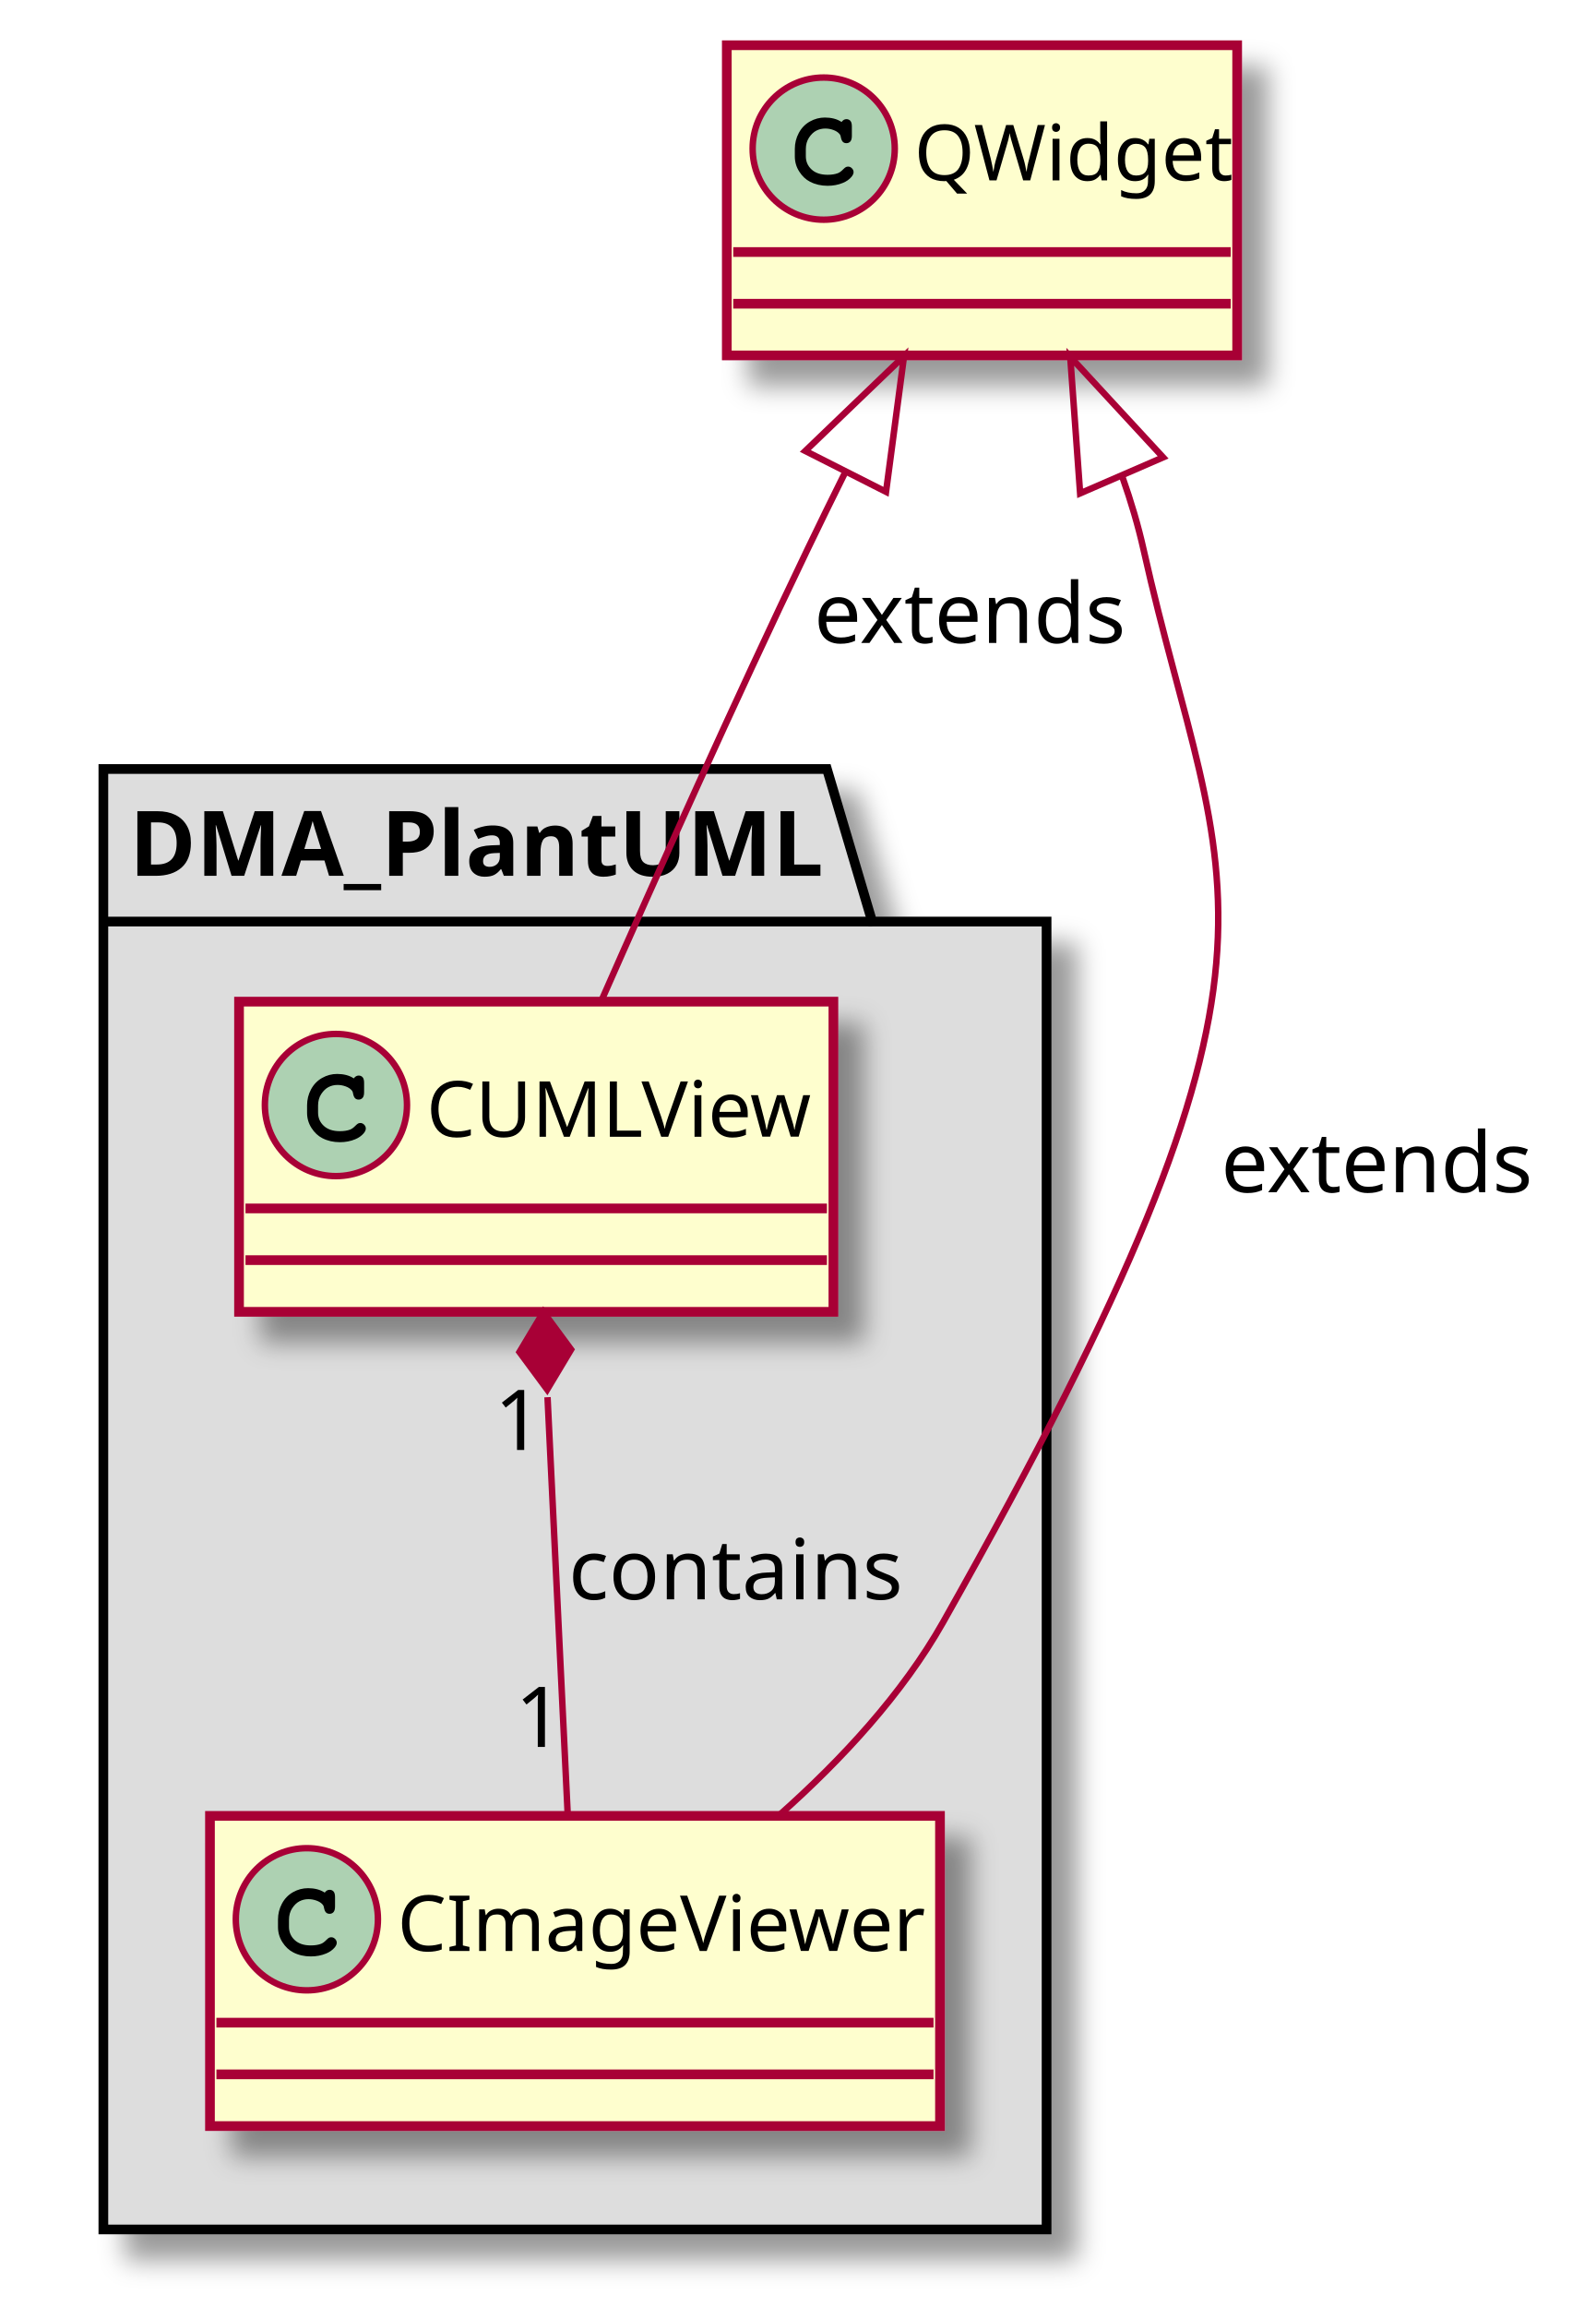
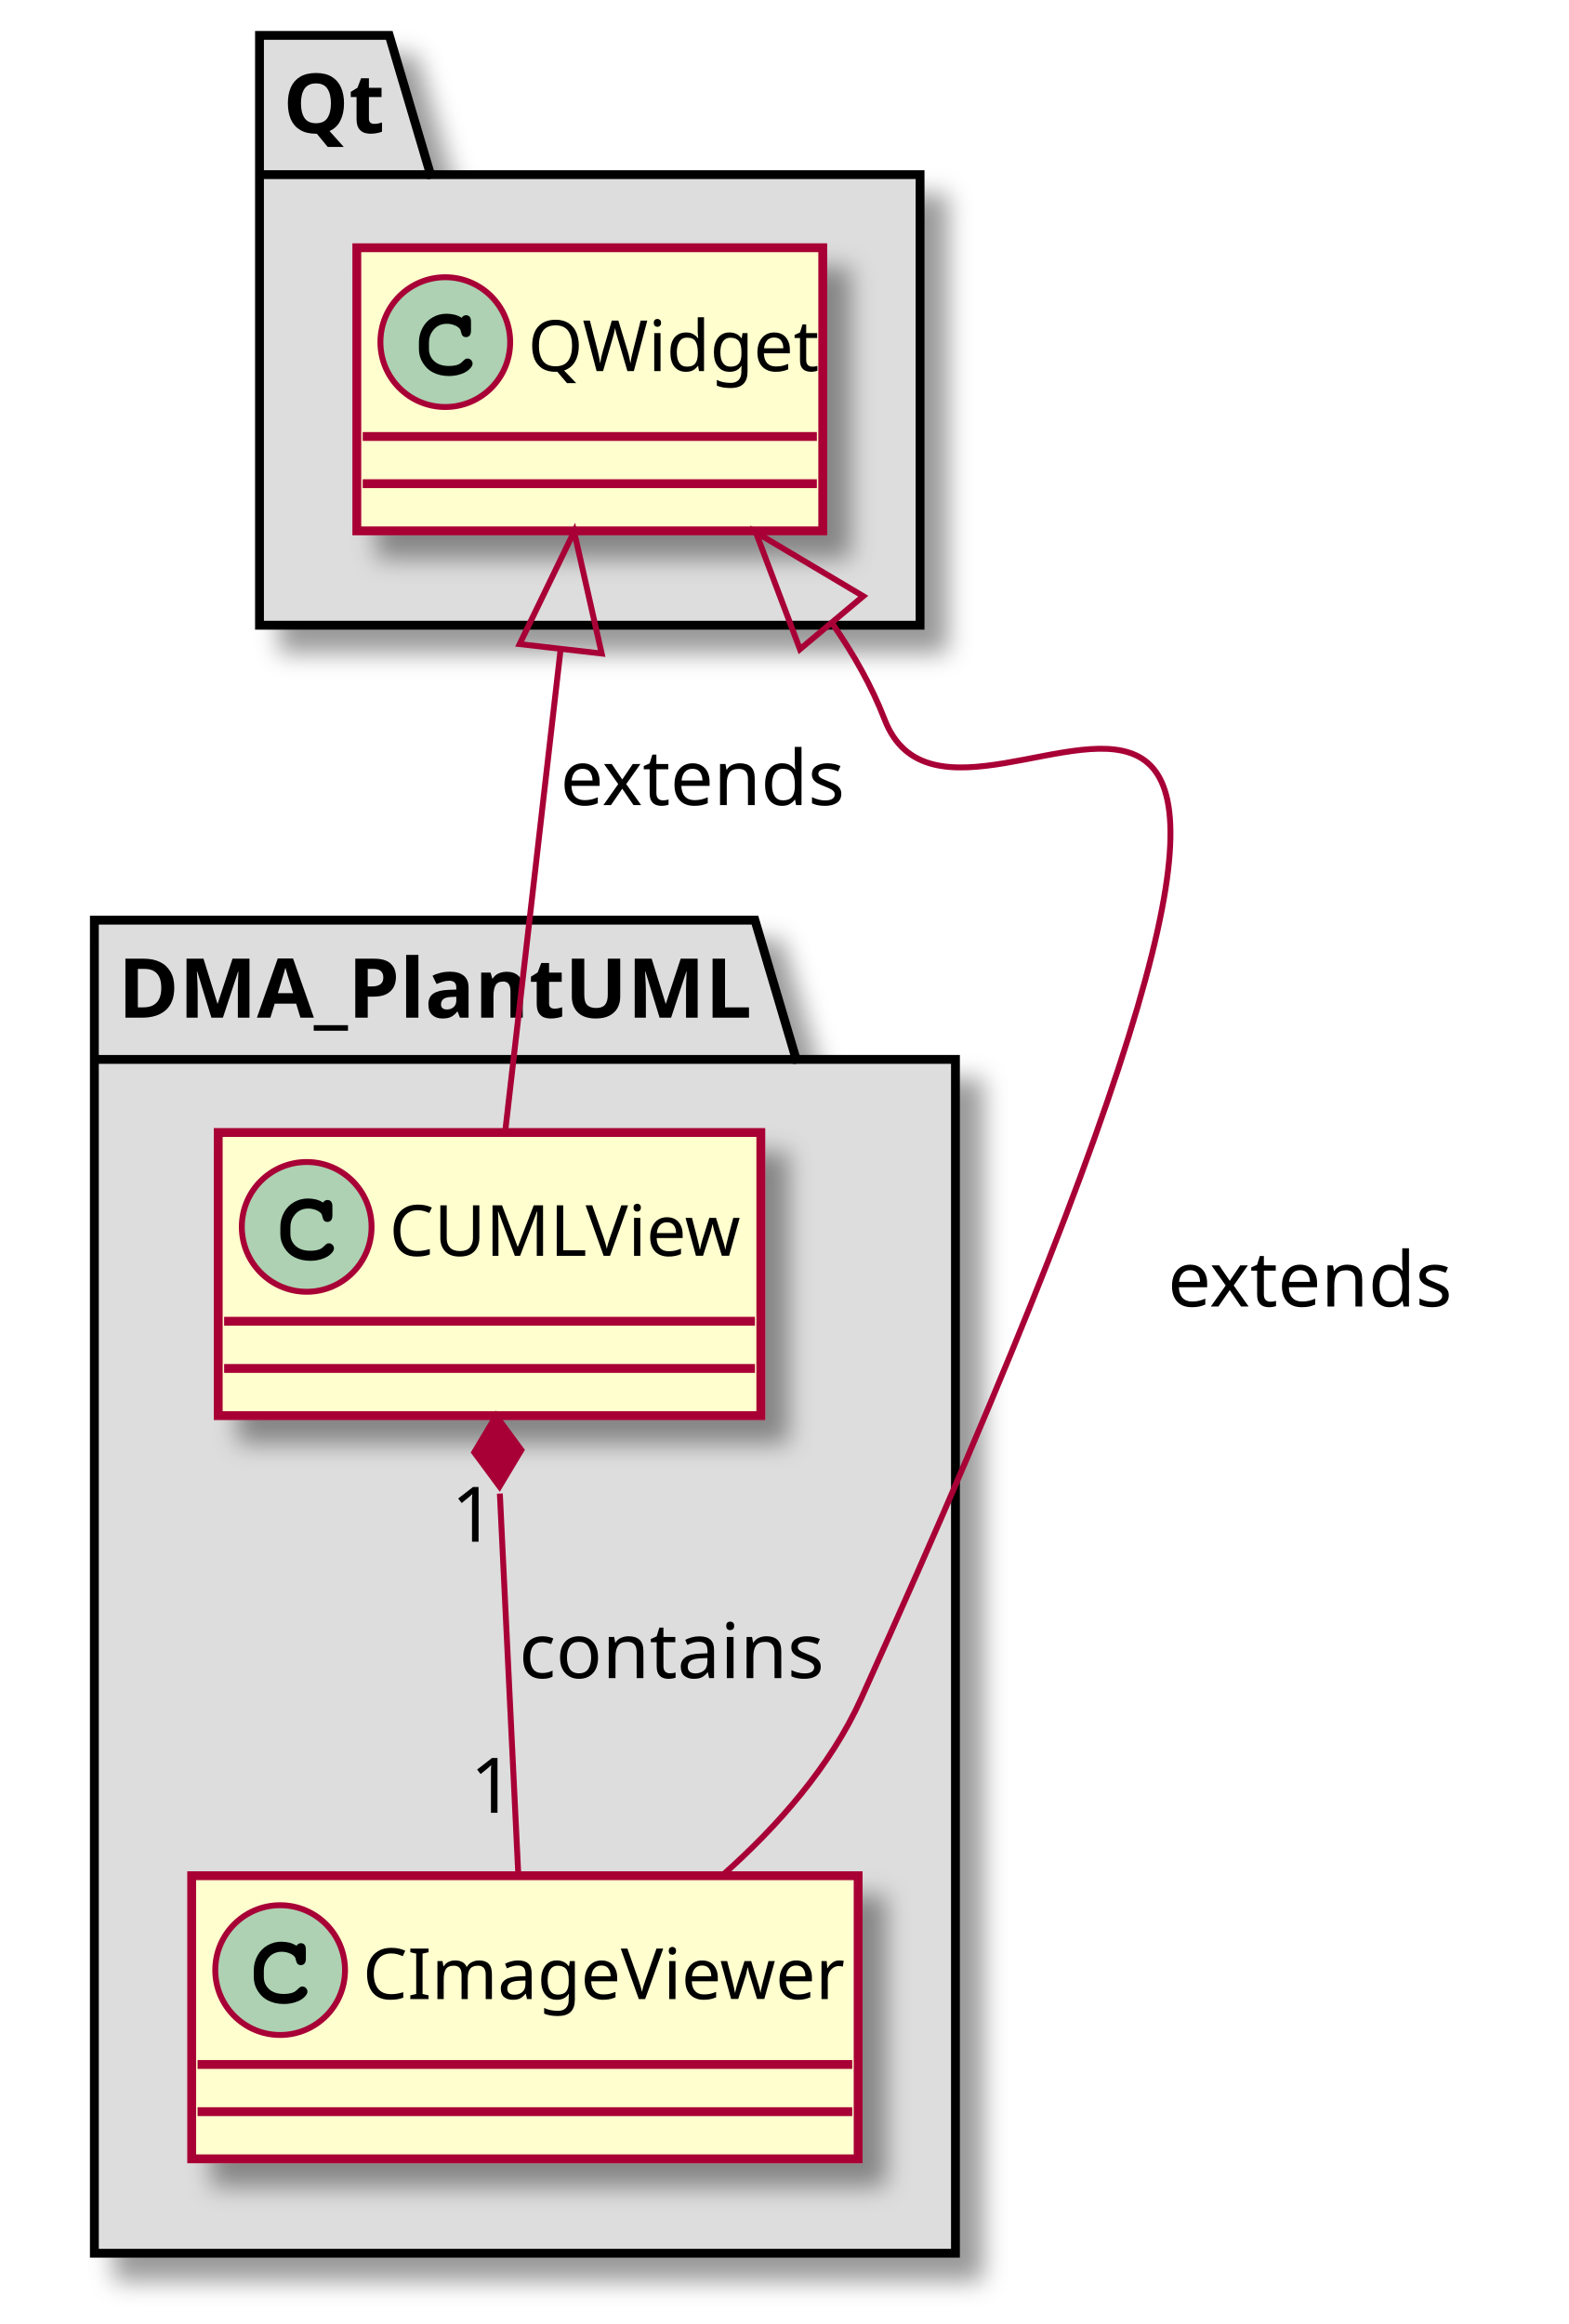
- <svg xmlns="http://www.w3.org/2000/svg" contentScriptType="application/ecmascript" contentStyleType="text/css" height="357px" preserveAspectRatio="none" style="width:247px;height:357px;" version="1.1" viewBox="0 0 247 357" width="247px" zoomAndPan="magnify">
+ <svg xmlns="http://www.w3.org/2000/svg" contentScriptType="application/ecmascript" contentStyleType="text/css" height="394px" preserveAspectRatio="none" style="width:266px;height:394px;" version="1.1" viewBox="0 0 266 394" width="266px" zoomAndPan="magnify">
  <defs>
-     <filter height="300%" id="f1j2nrxrteox62" width="300%" x="-1" y="-1">
+     <filter height="300%" id="f1r8x0fom4rwvw" width="300%" x="-1" y="-1">
      <feGaussianBlur result="blurOut" stdDeviation="2.0" />
      <feColorMatrix in="blurOut" result="blurOut2" type="matrix" values="0 0 0 0 0 0 0 0 0 0 0 0 0 0 0 0 0 0 .4 0" />
      <feOffset dx="4.0" dy="4.0" in="blurOut2" result="blurOut3" />
      <feBlend in="SourceGraphic" in2="blurOut3" mode="normal" />
    </filter>
  </defs>
  <g>
-     <polygon fill="#DDDDDD" filter="url(#f1j2nrxrteox62)" points="16,119,128,119,135,142.609,162,142.609,162,345,16,345,16,119" style="stroke: #000000; stroke-width: 1.5;" />
-     <line style="stroke: #000000; stroke-width: 1.5;" x1="16" x2="135" y1="142.609" y2="142.609" />
-     <text fill="#000000" font-family="sans-serif" font-size="14" font-weight="bold" lengthAdjust="spacingAndGlyphs" textLength="106" x="20" y="135.533">DMA_PlantUML</text>
-     <rect codeLine="7" fill="#FEFECE" filter="url(#f1j2nrxrteox62)" height="48" id="CImageViewer" style="stroke: #A80036; stroke-width: 1.5;" width="113" x="32.5" y="281" />
-     <ellipse cx="47.5" cy="297" fill="#ADD1B2" rx="11" ry="11" style="stroke: #A80036; stroke-width: 1.0;" />
-     <path d="M50.266,292.875 Q50.422,292.656 50.609,292.547 Q50.797,292.438 51.016,292.438 Q51.391,292.438 51.625,292.695 Q51.859,292.953 51.859,293.562 L51.859,295.016 Q51.859,295.625 51.625,295.891 Q51.391,296.156 51.016,296.156 Q50.672,296.156 50.469,295.953 Q50.266,295.766 50.156,295.25 Q50.109,294.891 49.922,294.703 Q49.594,294.328 48.984,294.109 Q48.375,293.891 47.75,293.891 Q46.984,293.891 46.352,294.219 Q45.719,294.547 45.227,295.297 Q44.734,296.047 44.734,297.078 L44.734,298.172 Q44.734,299.406 45.625,300.227 Q46.516,301.047 48.109,301.047 Q49.047,301.047 49.703,300.797 Q50.094,300.641 50.516,300.203 Q50.781,299.938 50.93,299.859 Q51.078,299.781 51.281,299.781 Q51.609,299.781 51.867,300.039 Q52.125,300.297 52.125,300.641 Q52.125,300.984 51.781,301.391 Q51.281,301.969 50.484,302.297 Q49.406,302.75 48.109,302.75 Q46.594,302.75 45.391,302.125 Q44.406,301.625 43.719,300.555 Q43.031,299.484 43.031,298.203 L43.031,297.047 Q43.031,295.719 43.648,294.57 Q44.266,293.422 45.359,292.805 Q46.453,292.188 47.688,292.188 Q48.422,292.188 49.07,292.352 Q49.719,292.516 50.266,292.875 Z " />
-     <text fill="#000000" font-family="sans-serif" font-size="12" lengthAdjust="spacingAndGlyphs" textLength="81" x="61.5" y="301.91">CImageViewer</text>
-     <line style="stroke: #A80036; stroke-width: 1.5;" x1="33.5" x2="144.5" y1="313" y2="313" />
-     <line style="stroke: #A80036; stroke-width: 1.5;" x1="33.5" x2="144.5" y1="321" y2="321" />
-     <rect codeLine="11" fill="#FEFECE" filter="url(#f1j2nrxrteox62)" height="48" id="CUMLView" style="stroke: #A80036; stroke-width: 1.5;" width="92" x="37" y="155" />
-     <ellipse cx="52" cy="171" fill="#ADD1B2" rx="11" ry="11" style="stroke: #A80036; stroke-width: 1.0;" />
-     <path d="M54.766,166.875 Q54.922,166.656 55.109,166.547 Q55.297,166.438 55.516,166.438 Q55.891,166.438 56.125,166.695 Q56.359,166.953 56.359,167.562 L56.359,169.016 Q56.359,169.625 56.125,169.891 Q55.891,170.156 55.516,170.156 Q55.172,170.156 54.969,169.953 Q54.766,169.766 54.656,169.25 Q54.609,168.891 54.422,168.703 Q54.094,168.328 53.484,168.109 Q52.875,167.891 52.25,167.891 Q51.484,167.891 50.852,168.219 Q50.219,168.547 49.727,169.297 Q49.234,170.047 49.234,171.078 L49.234,172.172 Q49.234,173.406 50.125,174.227 Q51.016,175.047 52.609,175.047 Q53.547,175.047 54.203,174.797 Q54.594,174.641 55.016,174.203 Q55.281,173.938 55.43,173.859 Q55.578,173.781 55.781,173.781 Q56.109,173.781 56.367,174.039 Q56.625,174.297 56.625,174.641 Q56.625,174.984 56.281,175.391 Q55.781,175.969 54.984,176.297 Q53.906,176.75 52.609,176.75 Q51.094,176.75 49.891,176.125 Q48.906,175.625 48.219,174.555 Q47.531,173.484 47.531,172.203 L47.531,171.047 Q47.531,169.719 48.148,168.57 Q48.766,167.422 49.859,166.805 Q50.953,166.188 52.188,166.188 Q52.922,166.188 53.57,166.352 Q54.219,166.516 54.766,166.875 Z " />
-     <text fill="#000000" font-family="sans-serif" font-size="12" lengthAdjust="spacingAndGlyphs" textLength="60" x="66" y="175.91">CUMLView</text>
-     <line style="stroke: #A80036; stroke-width: 1.5;" x1="38" x2="128" y1="187" y2="187" />
-     <line style="stroke: #A80036; stroke-width: 1.5;" x1="38" x2="128" y1="195" y2="195" />
-     <rect fill="#FEFECE" filter="url(#f1j2nrxrteox62)" height="48" id="QWidget" style="stroke: #A80036; stroke-width: 1.5;" width="79" x="112.5" y="7" />
-     <ellipse cx="127.5" cy="23" fill="#ADD1B2" rx="11" ry="11" style="stroke: #A80036; stroke-width: 1.0;" />
-     <path d="M130.266,18.875 Q130.422,18.656 130.609,18.547 Q130.797,18.438 131.016,18.438 Q131.391,18.438 131.625,18.695 Q131.859,18.953 131.859,19.562 L131.859,21.016 Q131.859,21.625 131.625,21.891 Q131.391,22.156 131.016,22.156 Q130.672,22.156 130.469,21.953 Q130.266,21.766 130.156,21.25 Q130.109,20.891 129.922,20.703 Q129.594,20.328 128.984,20.109 Q128.375,19.891 127.75,19.891 Q126.984,19.891 126.352,20.219 Q125.719,20.547 125.227,21.297 Q124.734,22.047 124.734,23.078 L124.734,24.172 Q124.734,25.406 125.625,26.227 Q126.516,27.047 128.109,27.047 Q129.047,27.047 129.703,26.797 Q130.094,26.641 130.516,26.203 Q130.781,25.938 130.93,25.859 Q131.078,25.781 131.281,25.781 Q131.609,25.781 131.867,26.039 Q132.125,26.297 132.125,26.641 Q132.125,26.984 131.781,27.391 Q131.281,27.969 130.484,28.297 Q129.406,28.75 128.109,28.75 Q126.594,28.75 125.391,28.125 Q124.406,27.625 123.719,26.555 Q123.031,25.484 123.031,24.203 L123.031,23.047 Q123.031,21.719 123.648,20.57 Q124.266,19.422 125.359,18.805 Q126.453,18.188 127.688,18.188 Q128.422,18.188 129.07,18.352 Q129.719,18.516 130.266,18.875 Z " />
-     <text fill="#000000" font-family="sans-serif" font-size="12" lengthAdjust="spacingAndGlyphs" textLength="47" x="141.5" y="27.91">QWidget</text>
-     <line style="stroke: #A80036; stroke-width: 1.5;" x1="113.5" x2="190.5" y1="39" y2="39" />
-     <line style="stroke: #A80036; stroke-width: 1.5;" x1="113.5" x2="190.5" y1="47" y2="47" />
-     <path codeLine="18" d="M173.776,73.929 C175.069,77.605 176.177,81.325 177,85 C189.164,139.302 205.215,146.151 146,251 C139.687,262.178 130.21,272.358 120.787,280.742 " fill="none" id="QWidget-backto-CImageViewer" style="stroke: #A80036; stroke-width: 1.0;" />
-     <polygon fill="none" points="167.192,76.342,165.661,55.208,180.038,70.774,167.192,76.342" style="stroke: #A80036; stroke-width: 1.0;" />
-     <text fill="#000000" font-family="sans-serif" font-size="13" lengthAdjust="spacingAndGlyphs" textLength="46" x="189" y="184.495">extends</text>
-     <path codeLine="19" d="M130.792,73.164 C128.809,77.151 126.851,81.146 125,85 C113.65,108.636 101.386,136.026 93.058,154.93 " fill="none" id="QWidget-backto-CUMLView" style="stroke: #A80036; stroke-width: 1.0;" />
-     <polygon fill="none" points="124.657,69.785,139.934,55.102,137.148,76.107,124.657,69.785" style="stroke: #A80036; stroke-width: 1.0;" />
-     <text fill="#000000" font-family="sans-serif" font-size="13" lengthAdjust="spacingAndGlyphs" textLength="46" x="126" y="99.495">extends</text>
-     <path codeLine="22" d="M84.752,216.212 C85.759,237.01 86.993,262.52 87.871,280.67 " fill="none" id="CUMLView-backto-CImageViewer" style="stroke: #A80036; stroke-width: 1.0;" />
-     <polygon fill="#A80036" points="84.115,203.033,80.409,209.219,84.695,215.019,88.4,208.833,84.115,203.033" style="stroke: #A80036; stroke-width: 1.0;" />
-     <text fill="#000000" font-family="sans-serif" font-size="13" lengthAdjust="spacingAndGlyphs" textLength="49" x="88" y="247.495">contains</text>
-     <text fill="#000000" font-family="sans-serif" font-size="13" lengthAdjust="spacingAndGlyphs" textLength="7" x="76.533" y="224.379">1</text>
-     <text fill="#000000" font-family="sans-serif" font-size="13" lengthAdjust="spacingAndGlyphs" textLength="7" x="79.743" y="270.327">1</text>
+     <polygon fill="#DDDDDD" filter="url(#f1r8x0fom4rwvw)" points="16,156,128,156,135,179.609,162,179.609,162,382,16,382,16,156" style="stroke: #000000; stroke-width: 1.5;" />
+     <line style="stroke: #000000; stroke-width: 1.5;" x1="16" x2="135" y1="179.609" y2="179.609" />
+     <text fill="#000000" font-family="sans-serif" font-size="14" font-weight="bold" lengthAdjust="spacingAndGlyphs" textLength="106" x="20" y="172.533">DMA_PlantUML</text>
+     <polygon fill="#DDDDDD" filter="url(#f1r8x0fom4rwvw)" points="44,6,66,6,73,29.609,156,29.609,156,106,44,106,44,6" style="stroke: #000000; stroke-width: 1.5;" />
+     <line style="stroke: #000000; stroke-width: 1.5;" x1="44" x2="73" y1="29.609" y2="29.609" />
+     <text fill="#000000" font-family="sans-serif" font-size="14" font-weight="bold" lengthAdjust="spacingAndGlyphs" textLength="16" x="48" y="22.533">Qt</text>
+     <rect codeLine="7" fill="#FEFECE" filter="url(#f1r8x0fom4rwvw)" height="48" id="CImageViewer" style="stroke: #A80036; stroke-width: 1.5;" width="113" x="32.5" y="318" />
+     <ellipse cx="47.5" cy="334" fill="#ADD1B2" rx="11" ry="11" style="stroke: #A80036; stroke-width: 1.0;" />
+     <path d="M50.266,329.875 Q50.422,329.656 50.609,329.547 Q50.797,329.438 51.016,329.438 Q51.391,329.438 51.625,329.695 Q51.859,329.953 51.859,330.562 L51.859,332.016 Q51.859,332.625 51.625,332.891 Q51.391,333.156 51.016,333.156 Q50.672,333.156 50.469,332.953 Q50.266,332.766 50.156,332.25 Q50.109,331.891 49.922,331.703 Q49.594,331.328 48.984,331.109 Q48.375,330.891 47.75,330.891 Q46.984,330.891 46.352,331.219 Q45.719,331.547 45.227,332.297 Q44.734,333.047 44.734,334.078 L44.734,335.172 Q44.734,336.406 45.625,337.227 Q46.516,338.047 48.109,338.047 Q49.047,338.047 49.703,337.797 Q50.094,337.641 50.516,337.203 Q50.781,336.938 50.93,336.859 Q51.078,336.781 51.281,336.781 Q51.609,336.781 51.867,337.039 Q52.125,337.297 52.125,337.641 Q52.125,337.984 51.781,338.391 Q51.281,338.969 50.484,339.297 Q49.406,339.75 48.109,339.75 Q46.594,339.75 45.391,339.125 Q44.406,338.625 43.719,337.555 Q43.031,336.484 43.031,335.203 L43.031,334.047 Q43.031,332.719 43.648,331.57 Q44.266,330.422 45.359,329.805 Q46.453,329.188 47.688,329.188 Q48.422,329.188 49.07,329.352 Q49.719,329.516 50.266,329.875 Z " />
+     <text fill="#000000" font-family="sans-serif" font-size="12" lengthAdjust="spacingAndGlyphs" textLength="81" x="61.5" y="338.91">CImageViewer</text>
+     <line style="stroke: #A80036; stroke-width: 1.5;" x1="33.5" x2="144.5" y1="350" y2="350" />
+     <line style="stroke: #A80036; stroke-width: 1.5;" x1="33.5" x2="144.5" y1="358" y2="358" />
+     <rect codeLine="11" fill="#FEFECE" filter="url(#f1r8x0fom4rwvw)" height="48" id="CUMLView" style="stroke: #A80036; stroke-width: 1.5;" width="92" x="37" y="192" />
+     <ellipse cx="52" cy="208" fill="#ADD1B2" rx="11" ry="11" style="stroke: #A80036; stroke-width: 1.0;" />
+     <path d="M54.766,203.875 Q54.922,203.656 55.109,203.547 Q55.297,203.438 55.516,203.438 Q55.891,203.438 56.125,203.695 Q56.359,203.953 56.359,204.562 L56.359,206.016 Q56.359,206.625 56.125,206.891 Q55.891,207.156 55.516,207.156 Q55.172,207.156 54.969,206.953 Q54.766,206.766 54.656,206.25 Q54.609,205.891 54.422,205.703 Q54.094,205.328 53.484,205.109 Q52.875,204.891 52.25,204.891 Q51.484,204.891 50.852,205.219 Q50.219,205.547 49.727,206.297 Q49.234,207.047 49.234,208.078 L49.234,209.172 Q49.234,210.406 50.125,211.227 Q51.016,212.047 52.609,212.047 Q53.547,212.047 54.203,211.797 Q54.594,211.641 55.016,211.203 Q55.281,210.938 55.43,210.859 Q55.578,210.781 55.781,210.781 Q56.109,210.781 56.367,211.039 Q56.625,211.297 56.625,211.641 Q56.625,211.984 56.281,212.391 Q55.781,212.969 54.984,213.297 Q53.906,213.75 52.609,213.75 Q51.094,213.75 49.891,213.125 Q48.906,212.625 48.219,211.555 Q47.531,210.484 47.531,209.203 L47.531,208.047 Q47.531,206.719 48.148,205.57 Q48.766,204.422 49.859,203.805 Q50.953,203.188 52.188,203.188 Q52.922,203.188 53.57,203.352 Q54.219,203.516 54.766,203.875 Z " />
+     <text fill="#000000" font-family="sans-serif" font-size="12" lengthAdjust="spacingAndGlyphs" textLength="60" x="66" y="212.91">CUMLView</text>
+     <line style="stroke: #A80036; stroke-width: 1.5;" x1="38" x2="128" y1="224" y2="224" />
+     <line style="stroke: #A80036; stroke-width: 1.5;" x1="38" x2="128" y1="232" y2="232" />
+     <rect codeLine="20" fill="#FEFECE" filter="url(#f1r8x0fom4rwvw)" height="48" id="QWidget" style="stroke: #A80036; stroke-width: 1.5;" width="79" x="60.5" y="42" />
+     <ellipse cx="75.5" cy="58" fill="#ADD1B2" rx="11" ry="11" style="stroke: #A80036; stroke-width: 1.0;" />
+     <path d="M78.266,53.875 Q78.422,53.656 78.609,53.547 Q78.797,53.438 79.016,53.438 Q79.391,53.438 79.625,53.695 Q79.859,53.953 79.859,54.562 L79.859,56.016 Q79.859,56.625 79.625,56.891 Q79.391,57.156 79.016,57.156 Q78.672,57.156 78.469,56.953 Q78.266,56.766 78.156,56.25 Q78.109,55.891 77.922,55.703 Q77.594,55.328 76.984,55.109 Q76.375,54.891 75.75,54.891 Q74.984,54.891 74.352,55.219 Q73.719,55.547 73.227,56.297 Q72.734,57.047 72.734,58.078 L72.734,59.172 Q72.734,60.406 73.625,61.227 Q74.516,62.047 76.109,62.047 Q77.047,62.047 77.703,61.797 Q78.094,61.641 78.516,61.203 Q78.781,60.938 78.93,60.859 Q79.078,60.781 79.281,60.781 Q79.609,60.781 79.867,61.039 Q80.125,61.297 80.125,61.641 Q80.125,61.984 79.781,62.391 Q79.281,62.969 78.484,63.297 Q77.406,63.75 76.109,63.75 Q74.594,63.75 73.391,63.125 Q72.406,62.625 71.719,61.555 Q71.031,60.484 71.031,59.203 L71.031,58.047 Q71.031,56.719 71.648,55.57 Q72.266,54.422 73.359,53.805 Q74.453,53.188 75.688,53.188 Q76.422,53.188 77.07,53.352 Q77.719,53.516 78.266,53.875 Z " />
+     <text fill="#000000" font-family="sans-serif" font-size="12" lengthAdjust="spacingAndGlyphs" textLength="47" x="89.5" y="62.91">QWidget</text>
+     <line style="stroke: #A80036; stroke-width: 1.5;" x1="61.5" x2="138.5" y1="74" y2="74" />
+     <line style="stroke: #A80036; stroke-width: 1.5;" x1="61.5" x2="138.5" y1="82" y2="82" />
+     <path codeLine="27" d="M141.149,105.749 C144.72,110.868 147.805,116.321 150,122 C163.82,157.746 254.121,48.71 146,288 C140.826,299.452 131.888,309.578 122.605,317.83 " fill="none" id="QWidget-backto-CImageViewer" style="stroke: #A80036; stroke-width: 1.0;" />
+     <polygon fill="none" points="135.633,110.066,128.153,90.24,146.364,101.074,135.633,110.066" style="stroke: #A80036; stroke-width: 1.0;" />
+     <text fill="#000000" font-family="sans-serif" font-size="13" lengthAdjust="spacingAndGlyphs" textLength="46" x="198" y="221.495">extends</text>
+     <path codeLine="28" d="M95.047,110.12 C91.995,136.69 88.2,169.733 85.694,191.549 " fill="none" id="QWidget-backto-CUMLView" style="stroke: #A80036; stroke-width: 1.0;" />
+     <polygon fill="none" points="88.107,109.196,97.344,90.125,102.016,110.793,88.107,109.196" style="stroke: #A80036; stroke-width: 1.0;" />
+     <text fill="#000000" font-family="sans-serif" font-size="13" lengthAdjust="spacingAndGlyphs" textLength="46" x="95" y="136.495">extends</text>
+     <path codeLine="31" d="M84.752,253.212 C85.759,274.01 86.993,299.52 87.871,317.67 " fill="none" id="CUMLView-backto-CImageViewer" style="stroke: #A80036; stroke-width: 1.0;" />
+     <polygon fill="#A80036" points="84.115,240.033,80.409,246.219,84.695,252.019,88.4,245.833,84.115,240.033" style="stroke: #A80036; stroke-width: 1.0;" />
+     <text fill="#000000" font-family="sans-serif" font-size="13" lengthAdjust="spacingAndGlyphs" textLength="49" x="88" y="284.495">contains</text>
+     <text fill="#000000" font-family="sans-serif" font-size="13" lengthAdjust="spacingAndGlyphs" textLength="7" x="76.533" y="261.379">1</text>
+     <text fill="#000000" font-family="sans-serif" font-size="13" lengthAdjust="spacingAndGlyphs" textLength="7" x="79.743" y="307.327">1</text>
  </g>
</svg>
